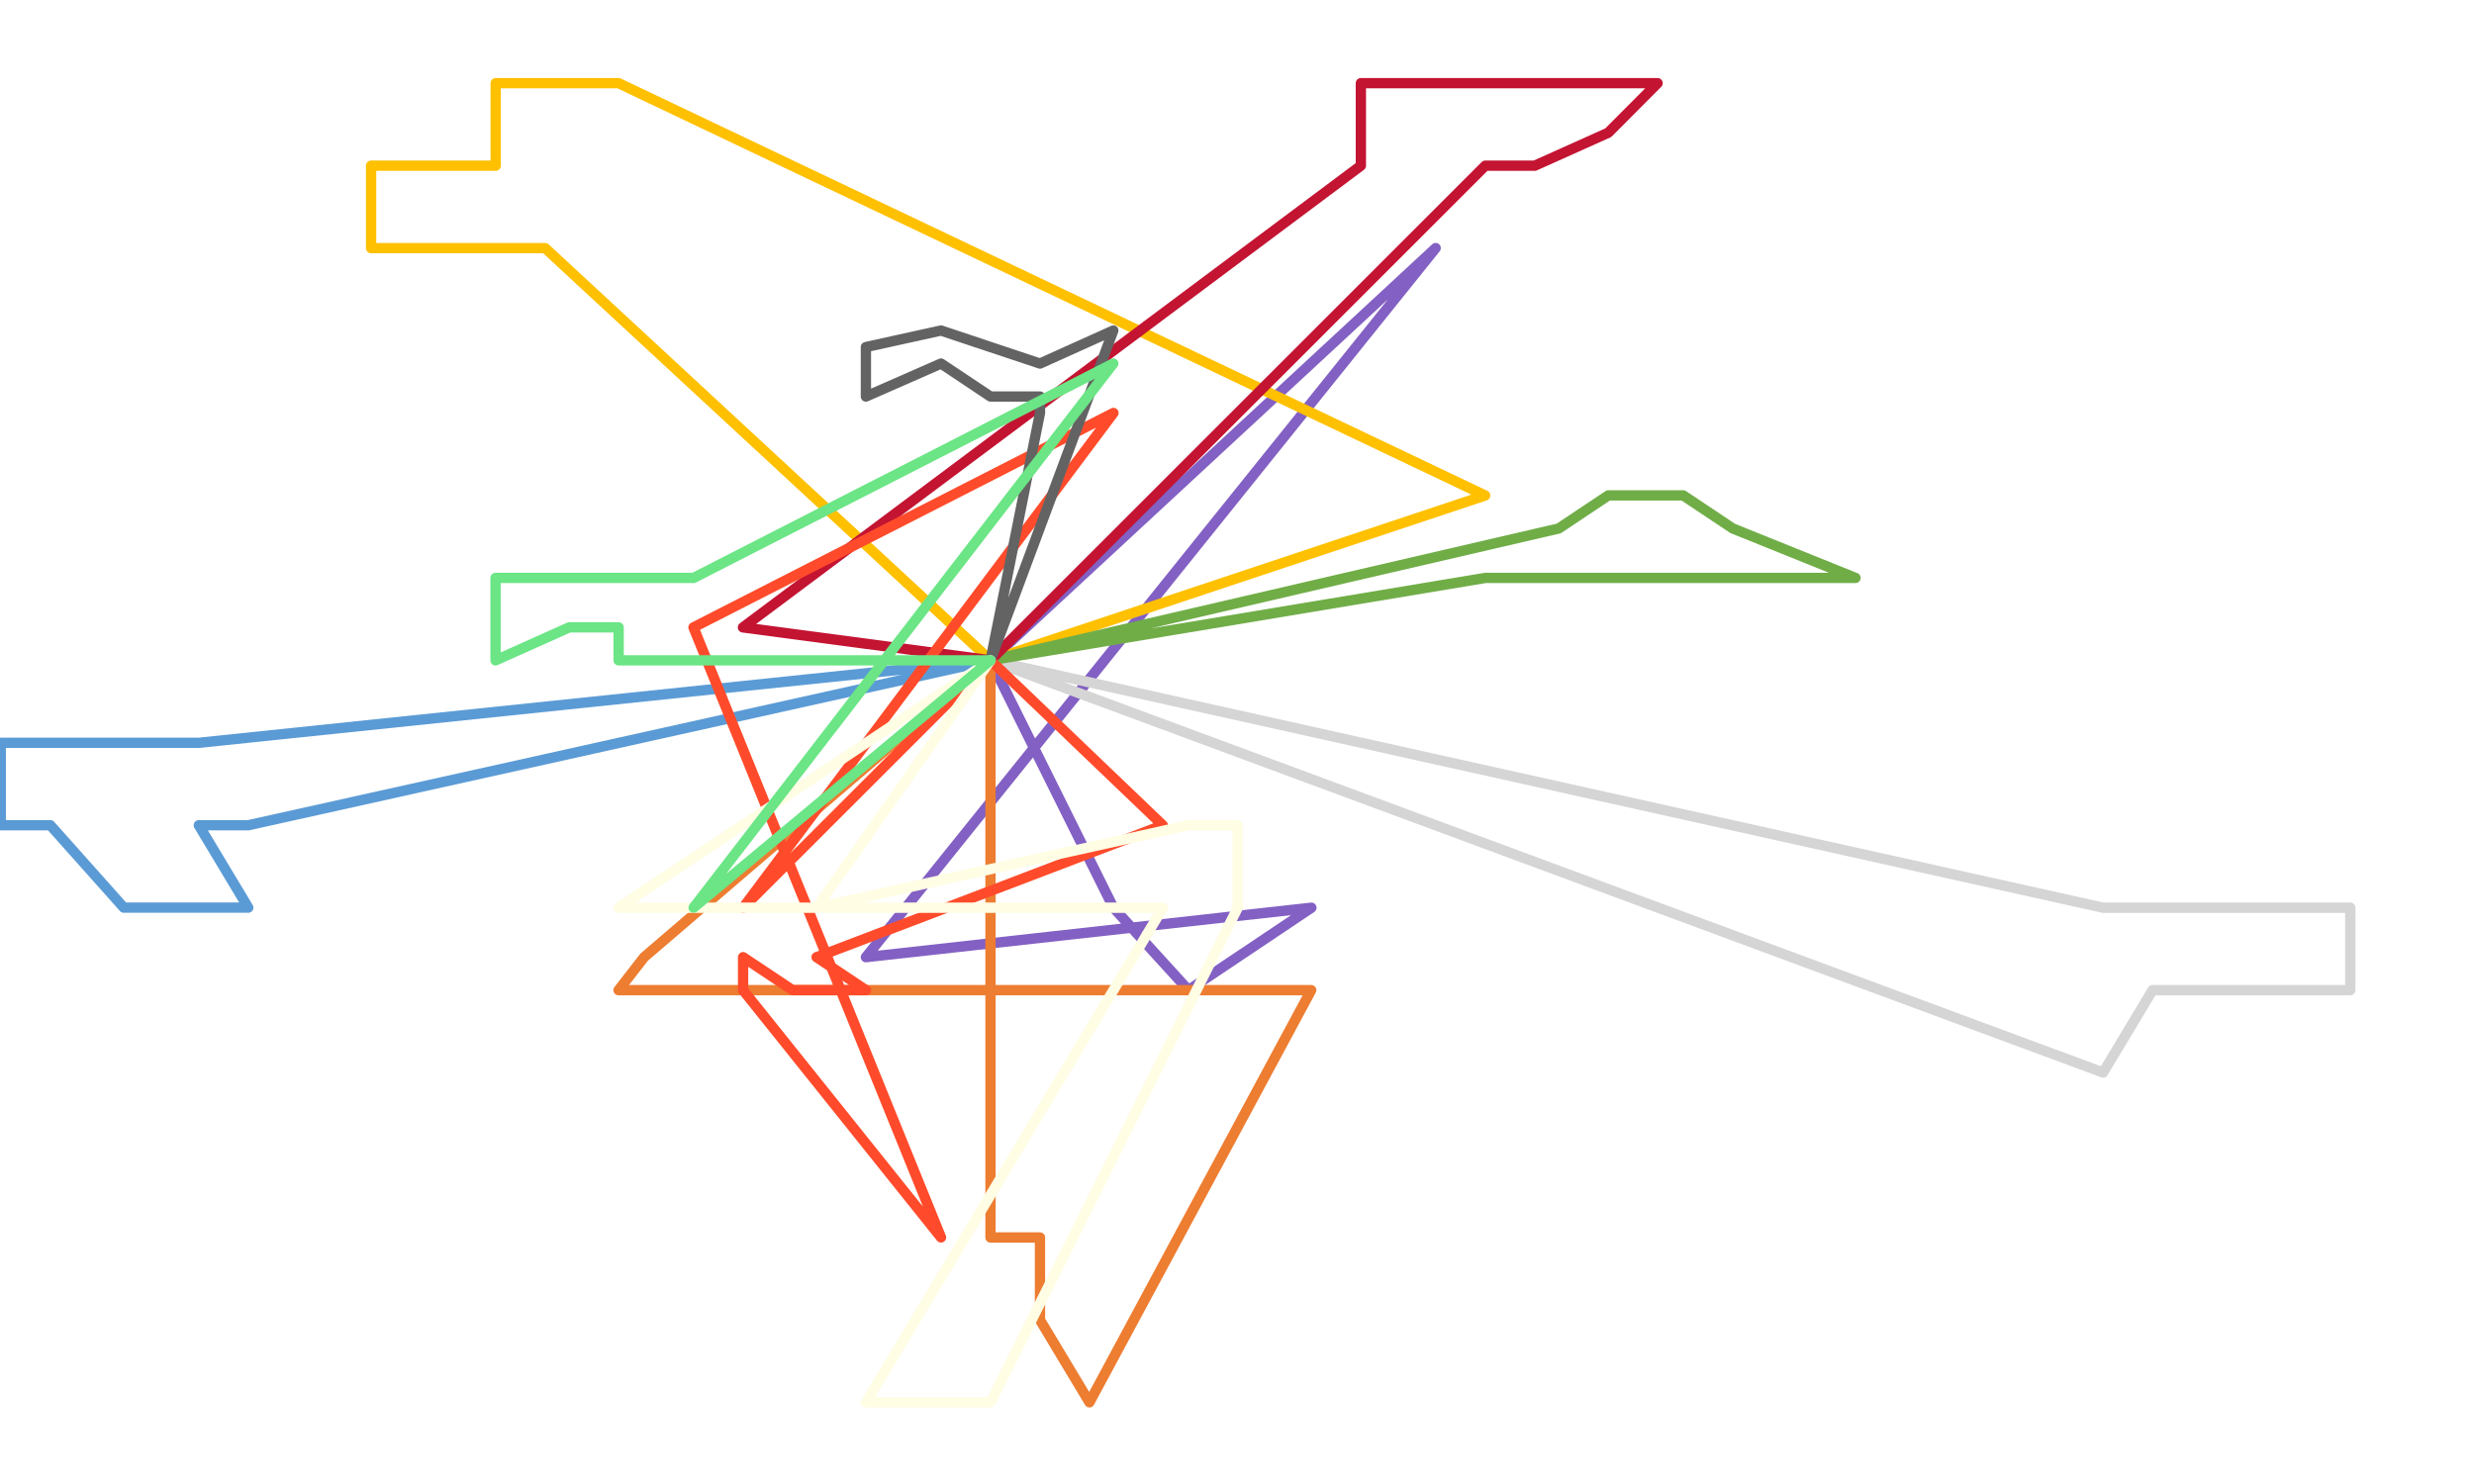
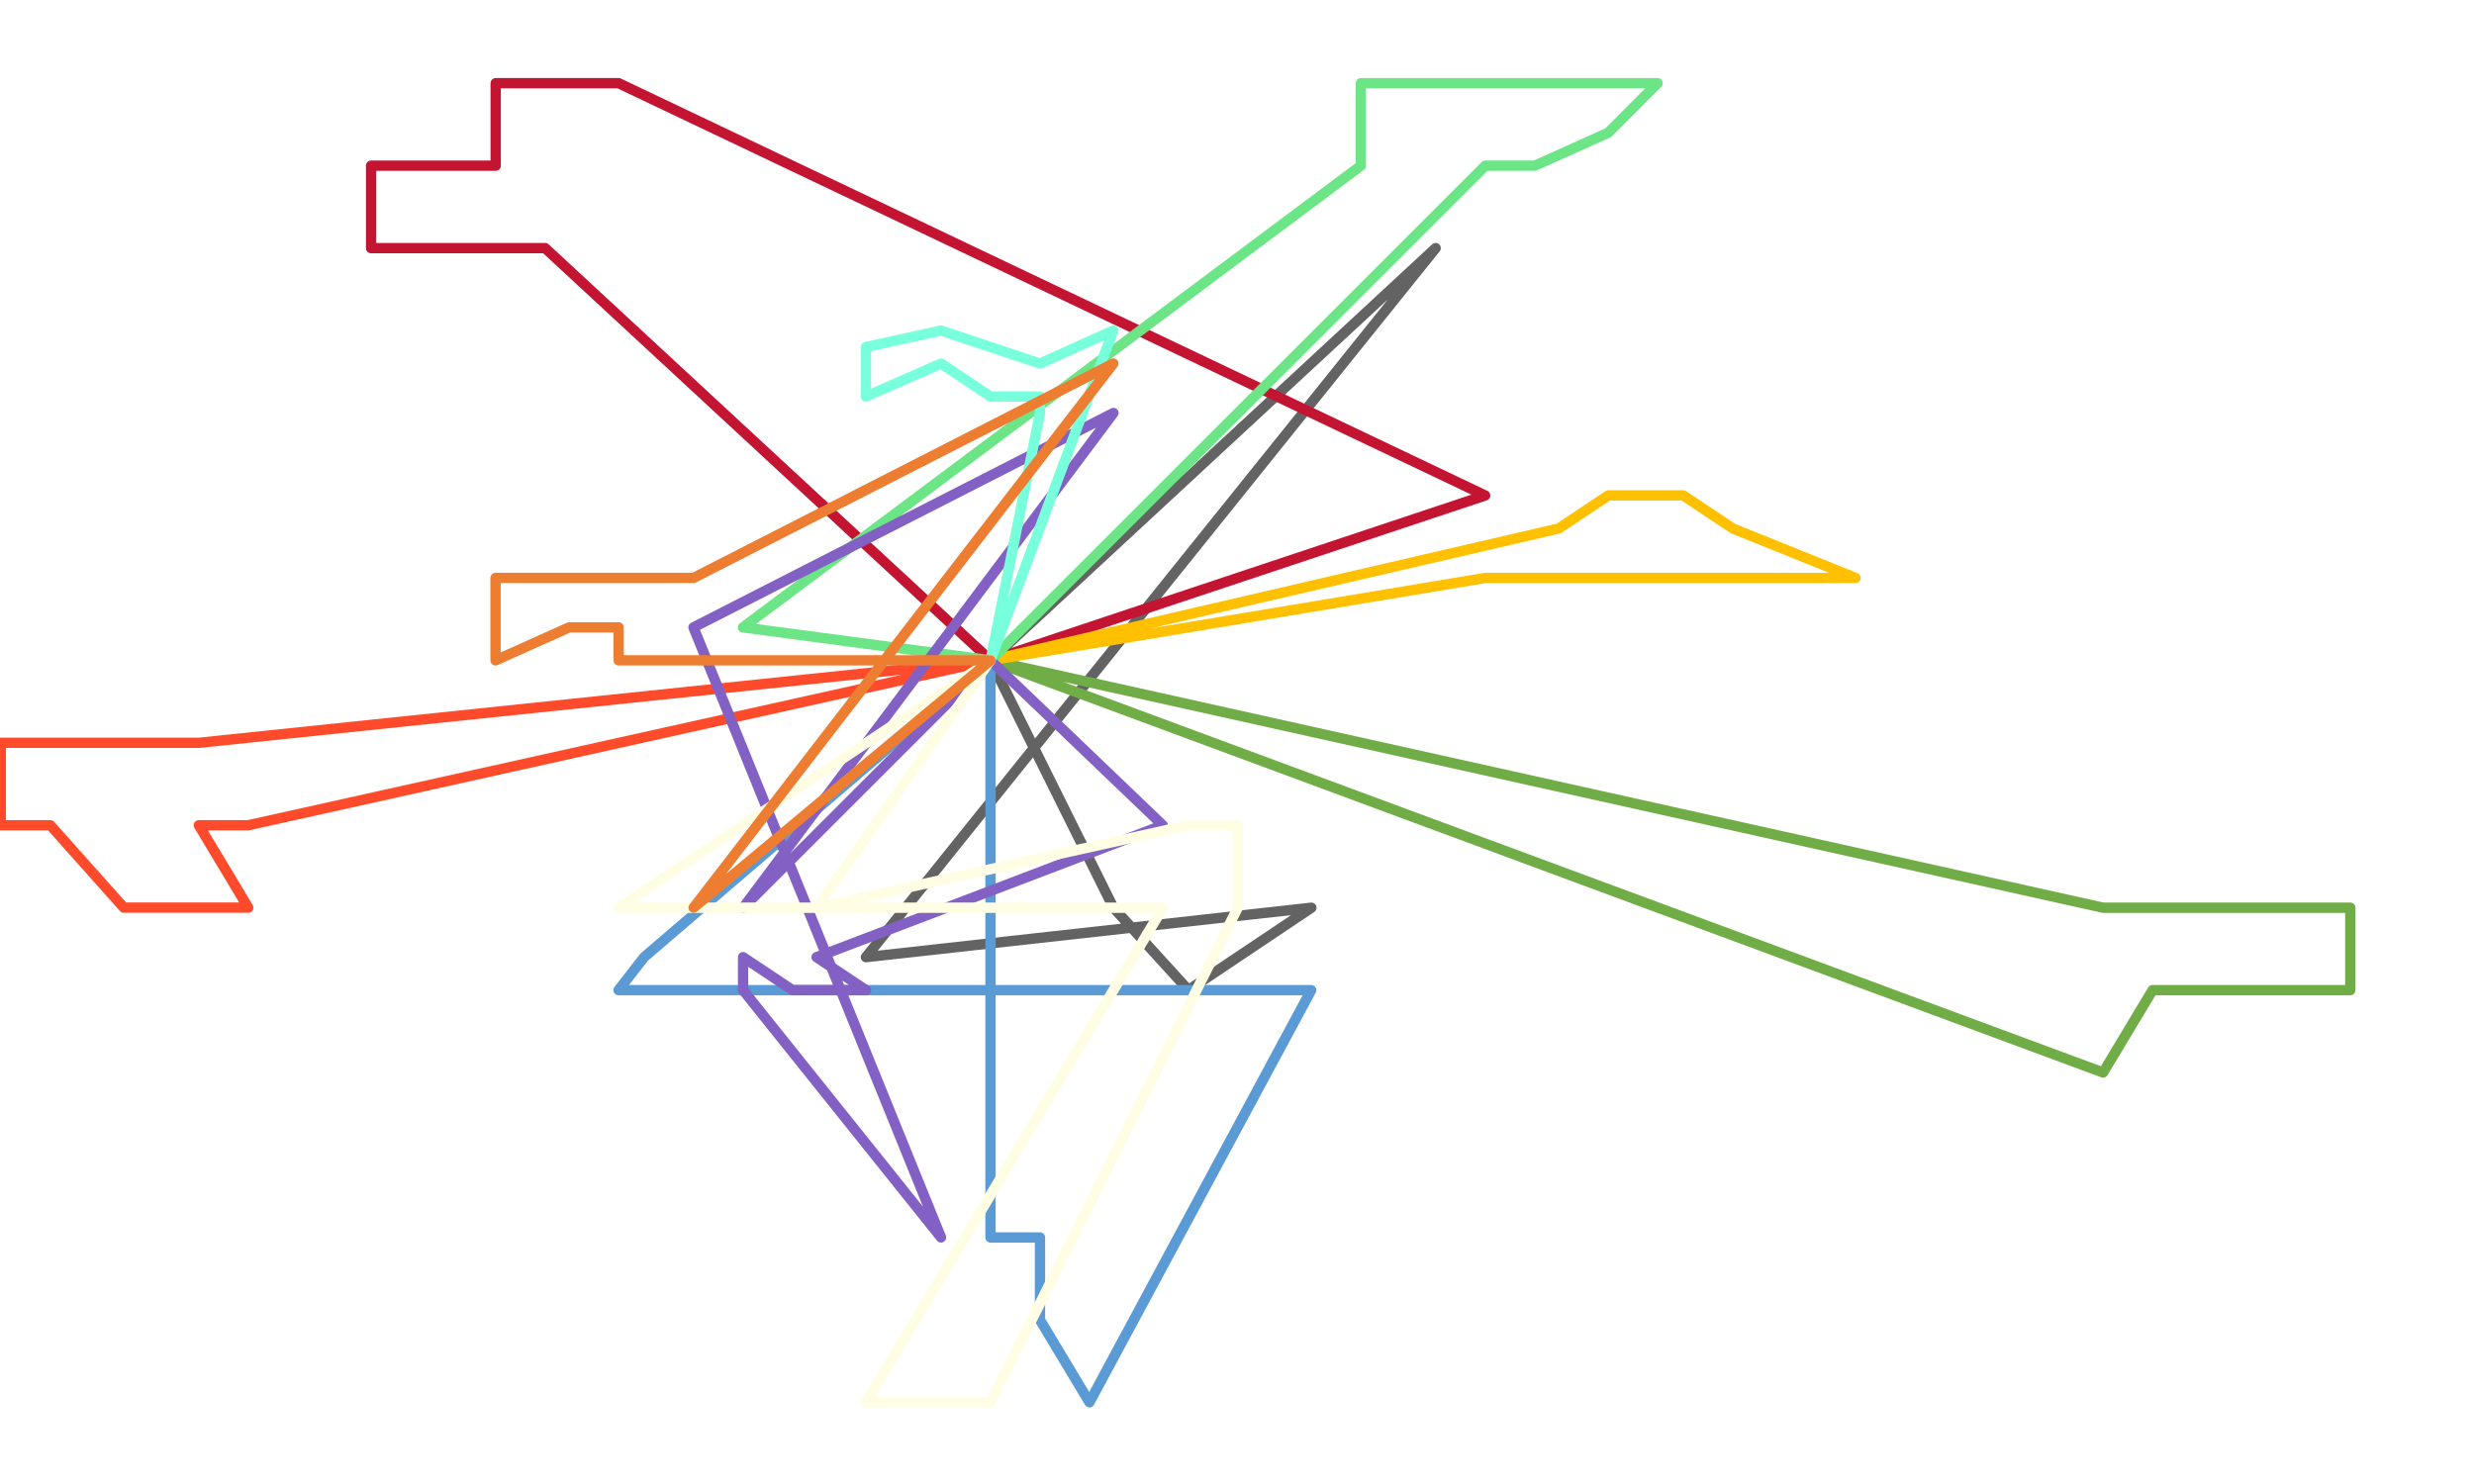
<svg xmlns="http://www.w3.org/2000/svg" width="1650" height="990" xml:space="preserve" overflow="hidden">
  <defs>
    <clipPath id="clip0">
      <rect x="2368" y="796" width="1650" height="990" />
    </clipPath>
  </defs>
  <g clip-path="url(#clip0)" transform="translate(-2368 -796)">
    <g>
-       <path d="M3028.6 1236.54 3325.5 961.5 2945.5 1434.55 3242.61 1401.55 3160.6 1456.5 3110.6 1401.55 3028.6 1236.54" stroke="#8360C3" stroke-width="6.875" stroke-linecap="round" stroke-linejoin="round" stroke-miterlimit="10" fill="none" />
+       <path d="M3028.6 1236.54 3325.5 961.5 2945.5 1434.55 3242.61 1401.55 3160.6 1456.5 3110.6 1401.55 3028.6 1236.54" stroke="#636363" stroke-width="6.875" stroke-linecap="round" stroke-linejoin="round" stroke-miterlimit="10" fill="none" />
    </g>
    <g>
-       <path d="M3028.6 1236.5 3028.6 1621.55 3061.6 1621.55 3061.6 1676.56 3094.6 1731.5 3242.5 1456.55 3193.6 1456.55 2830.59 1456.55 2780.5 1456.55 2797.59 1434.55 3028.6 1236.5" stroke="#ED7D31" stroke-width="6.875" stroke-linecap="round" stroke-linejoin="round" stroke-miterlimit="10" fill="none" />
+       <path d="M3028.6 1236.5 3028.6 1621.55 3061.6 1621.55 3061.6 1676.56 3094.6 1731.5 3242.5 1456.55 3193.6 1456.55 2830.59 1456.55 2780.5 1456.55 2797.59 1434.55 3028.6 1236.5" stroke="#5B9BD5" stroke-width="6.875" stroke-linecap="round" stroke-linejoin="round" stroke-miterlimit="10" fill="none" />
    </g>
    <g>
-       <path d="M3028.5 1236.5 3770.62 1401.55 3820.63 1401.55 3853.63 1401.55 3935.5 1401.55 3935.5 1456.55 3886.63 1456.55 3820.63 1456.55 3803.62 1456.55 3770.62 1511.5 3028.5 1236.5" stroke="#D5D5D5" stroke-width="6.875" stroke-linecap="round" stroke-linejoin="round" stroke-miterlimit="10" fill="none" />
+       <path d="M3028.5 1236.5 3770.62 1401.55 3820.63 1401.55 3853.63 1401.55 3935.5 1401.55 3935.5 1456.55 3886.63 1456.55 3820.63 1456.55 3803.62 1456.55 3770.62 1511.5 3028.5 1236.5" stroke="#70AD47" stroke-width="6.875" stroke-linecap="round" stroke-linejoin="round" stroke-miterlimit="10" fill="none" />
    </g>
    <g>
-       <path d="M3028.6 1236.5 2731.59 961.532 2665.59 961.532 2615.5 961.532 2615.5 906.53 2698.59 906.53 2698.59 851.5 2731.59 851.5 2780.59 851.5 3358.5 1126.54 3028.6 1236.5" stroke="#FFC000" stroke-width="6.875" stroke-linecap="round" stroke-linejoin="round" stroke-miterlimit="10" fill="none" />
+       <path d="M3028.6 1236.5 2731.59 961.532 2665.59 961.532 2615.5 961.532 2615.5 906.53 2698.59 906.53 2698.59 851.5 2731.59 851.5 2780.59 851.5 3358.5 1126.54 3028.6 1236.5" stroke="#C31432" stroke-width="6.875" stroke-linecap="round" stroke-linejoin="round" stroke-miterlimit="10" fill="none" />
    </g>
    <g>
-       <path d="M3028.5 1236.5 2533.58 1346.54 2500.58 1346.54 2533.58 1401.5 2450.58 1401.5 2401.58 1346.54 2368.5 1346.54 2368.5 1291.54 2450.58 1291.54 2500.58 1291.54 3028.5 1236.5" stroke="#5B9BD5" stroke-width="6.875" stroke-linecap="round" stroke-linejoin="round" stroke-miterlimit="10" fill="none" />
+       <path d="M3028.5 1236.5 2533.58 1346.54 2500.58 1346.54 2533.58 1401.5 2450.58 1401.5 2401.58 1346.54 2368.5 1346.54 2368.5 1291.54 2450.58 1291.54 2500.58 1291.54 3028.5 1236.5" stroke="#FF4B2B" stroke-width="6.875" stroke-linecap="round" stroke-linejoin="round" stroke-miterlimit="10" fill="none" />
    </g>
    <g>
-       <path d="M3028.5 1236.5 3358.61 1181.54 3440.61 1181.54 3457.61 1181.54 3556.62 1181.54 3605.5 1181.54 3523.62 1148.54 3490.61 1126.5 3440.61 1126.5 3407.61 1148.54 3028.5 1236.5" stroke="#70AD47" stroke-width="6.875" stroke-linecap="round" stroke-linejoin="round" stroke-miterlimit="10" fill="none" />
+       <path d="M3028.5 1236.5 3358.61 1181.54 3440.61 1181.54 3457.61 1181.54 3556.62 1181.54 3605.5 1181.54 3523.62 1148.54 3490.61 1126.5 3440.61 1126.5 3407.61 1148.54 3028.5 1236.5" stroke="#FFC000" stroke-width="6.875" stroke-linecap="round" stroke-linejoin="round" stroke-miterlimit="10" fill="none" />
    </g>
    <g>
-       <path d="M3028.6 1236.5 3358.61 906.53 3391.61 906.53 3440.61 884.529 3473.5 851.5 3440.61 851.5 3358.61 851.5 3275.61 851.5 3275.61 906.53 2863.5 1214.54 3028.6 1236.5" stroke="#C31432" stroke-width="6.875" stroke-linecap="round" stroke-linejoin="round" stroke-miterlimit="10" fill="none" />
+       <path d="M3028.6 1236.5 3358.61 906.53 3391.61 906.53 3440.61 884.529 3473.5 851.5 3440.61 851.5 3358.61 851.5 3275.61 851.5 3275.61 906.53 2863.5 1214.54 3028.6 1236.5" stroke="#6bE585" stroke-width="6.875" stroke-linecap="round" stroke-linejoin="round" stroke-miterlimit="10" fill="none" />
    </g>
    <g>
-       <path d="M3028.6 1236.54 3143.5 1346.54 2912.6 1434.55 2945.6 1456.55 2896.6 1456.55 2863.59 1434.55 2863.59 1456.55 2995.6 1621.5 2830.5 1214.54 3110.6 1071.5 2863.59 1401.55 3028.6 1236.54" stroke="#FF4B2B" stroke-width="6.875" stroke-linecap="round" stroke-linejoin="round" stroke-miterlimit="10" fill="none" />
+       <path d="M3028.6 1236.54 3143.5 1346.54 2912.6 1434.55 2945.6 1456.55 2896.6 1456.55 2863.59 1434.55 2863.59 1456.55 2995.6 1621.5 2830.5 1214.54 3110.6 1071.5 2863.59 1401.55 3028.6 1236.54" stroke="#8360C3" stroke-width="6.875" stroke-linecap="round" stroke-linejoin="round" stroke-miterlimit="10" fill="none" />
    </g>
    <g>
-       <path d="M3028.6 1236.5 3061.6 1071.54 3061.6 1060.53 3028.6 1060.53 2995.6 1038.53 2945.5 1060.53 2945.5 1027.53 2995.6 1016.5 3028.6 1027.53 3061.6 1038.53 3110.5 1016.5 3028.6 1236.5" stroke="#636363" stroke-width="6.875" stroke-linecap="round" stroke-linejoin="round" stroke-miterlimit="10" fill="none" />
+       <path d="M3028.6 1236.5 3061.6 1071.54 3061.6 1060.53 3028.6 1060.53 2995.6 1038.53 2945.5 1060.53 2945.5 1027.53 2995.6 1016.5 3028.6 1027.53 3061.6 1038.53 3110.5 1016.5 3028.6 1236.5" stroke="#78FFDB" stroke-width="6.875" stroke-linecap="round" stroke-linejoin="round" stroke-miterlimit="10" fill="none" />
    </g>
    <g>
      <path d="M3028.6 1236.5 2912.6 1401.55 3160.6 1346.54 3193.5 1346.54 3193.5 1401.55 3028.6 1731.5 2995.6 1731.5 2945.6 1731.5 3110.6 1456.55 3143.6 1401.55 2780.5 1401.55 3028.6 1236.5" stroke="#FFFDE4" stroke-width="6.875" stroke-linecap="round" stroke-linejoin="round" stroke-miterlimit="10" fill="none" />
    </g>
    <g>
-       <path d="M3028.6 1236.54 2863.59 1236.54 2780.59 1236.54 2780.59 1214.54 2747.59 1214.54 2698.5 1236.54 2698.5 1181.54 2747.59 1181.54 2780.59 1181.54 2830.59 1181.54 3110.5 1038.5 2830.59 1401.5 3028.6 1236.54" stroke="#6bE585" stroke-width="6.875" stroke-linecap="round" stroke-linejoin="round" stroke-miterlimit="10" fill="none" />
+       <path d="M3028.6 1236.54 2863.59 1236.54 2780.59 1236.54 2780.59 1214.54 2747.59 1214.54 2698.5 1236.54 2698.5 1181.54 2747.59 1181.54 2780.59 1181.54 2830.59 1181.54 3110.5 1038.5 2830.59 1401.5 3028.6 1236.54" stroke="#ED7D31" stroke-width="6.875" stroke-linecap="round" stroke-linejoin="round" stroke-miterlimit="10" fill="none" />
    </g>
  </g>
</svg>
